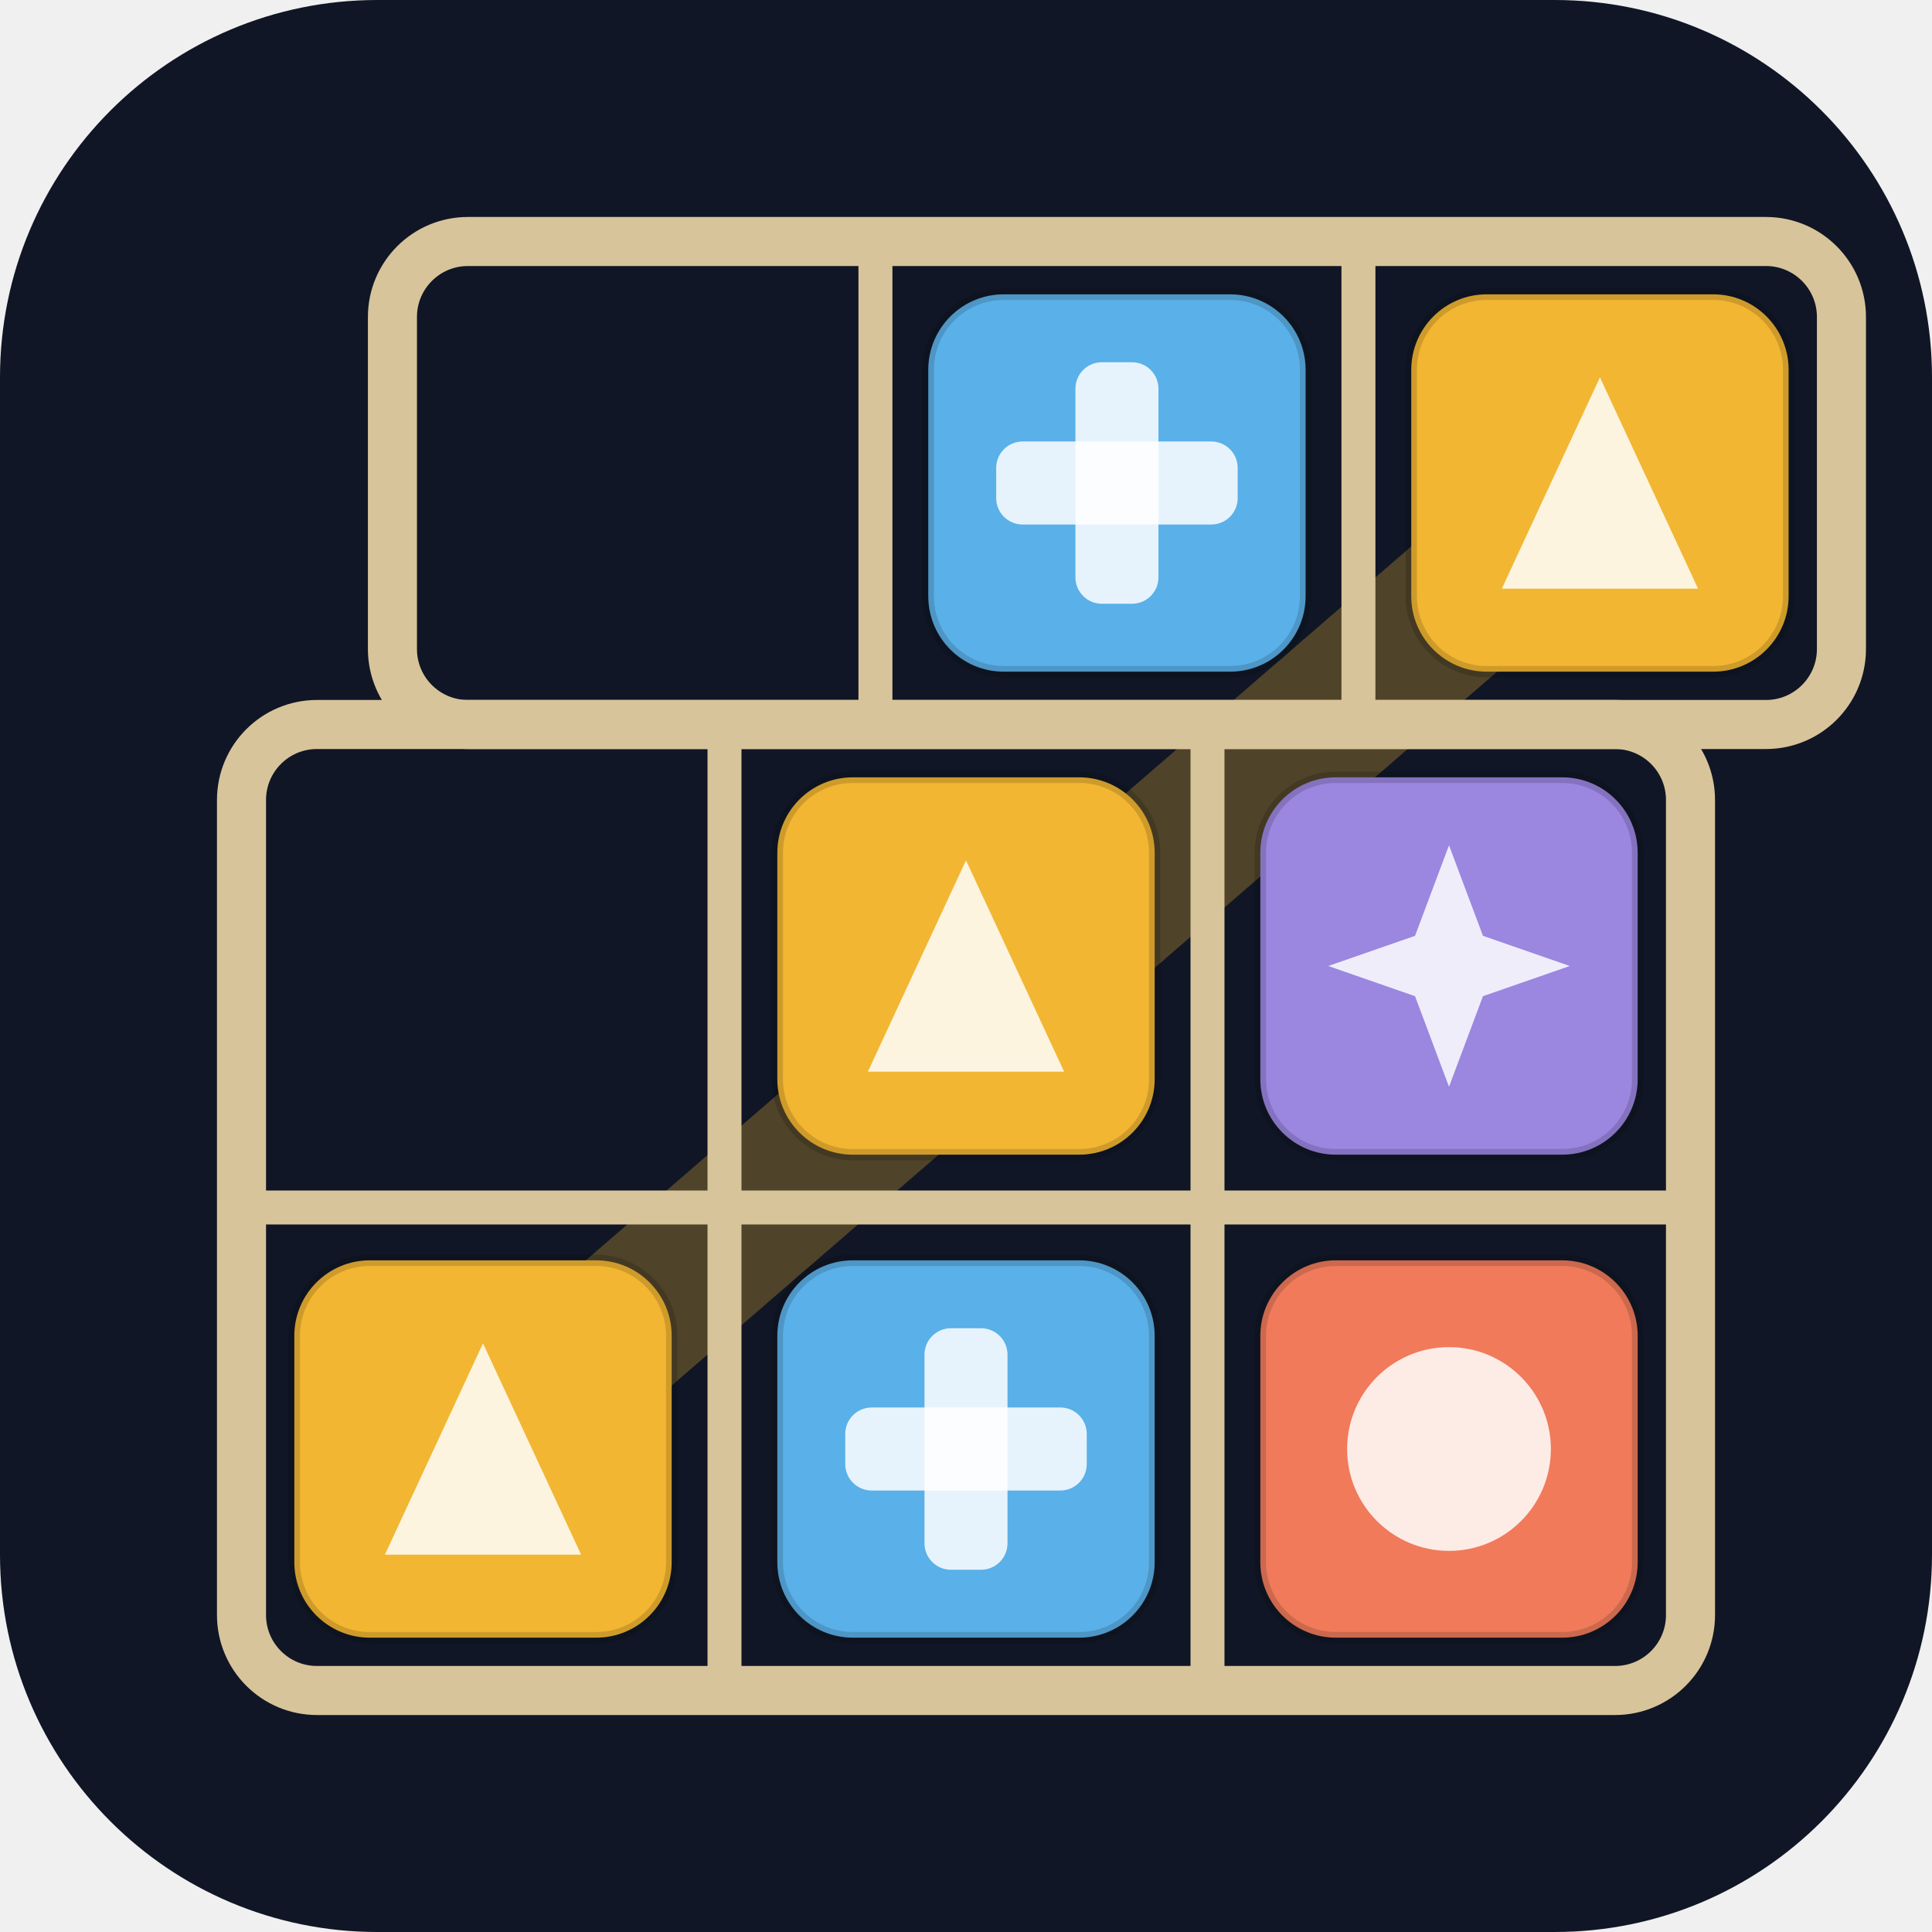
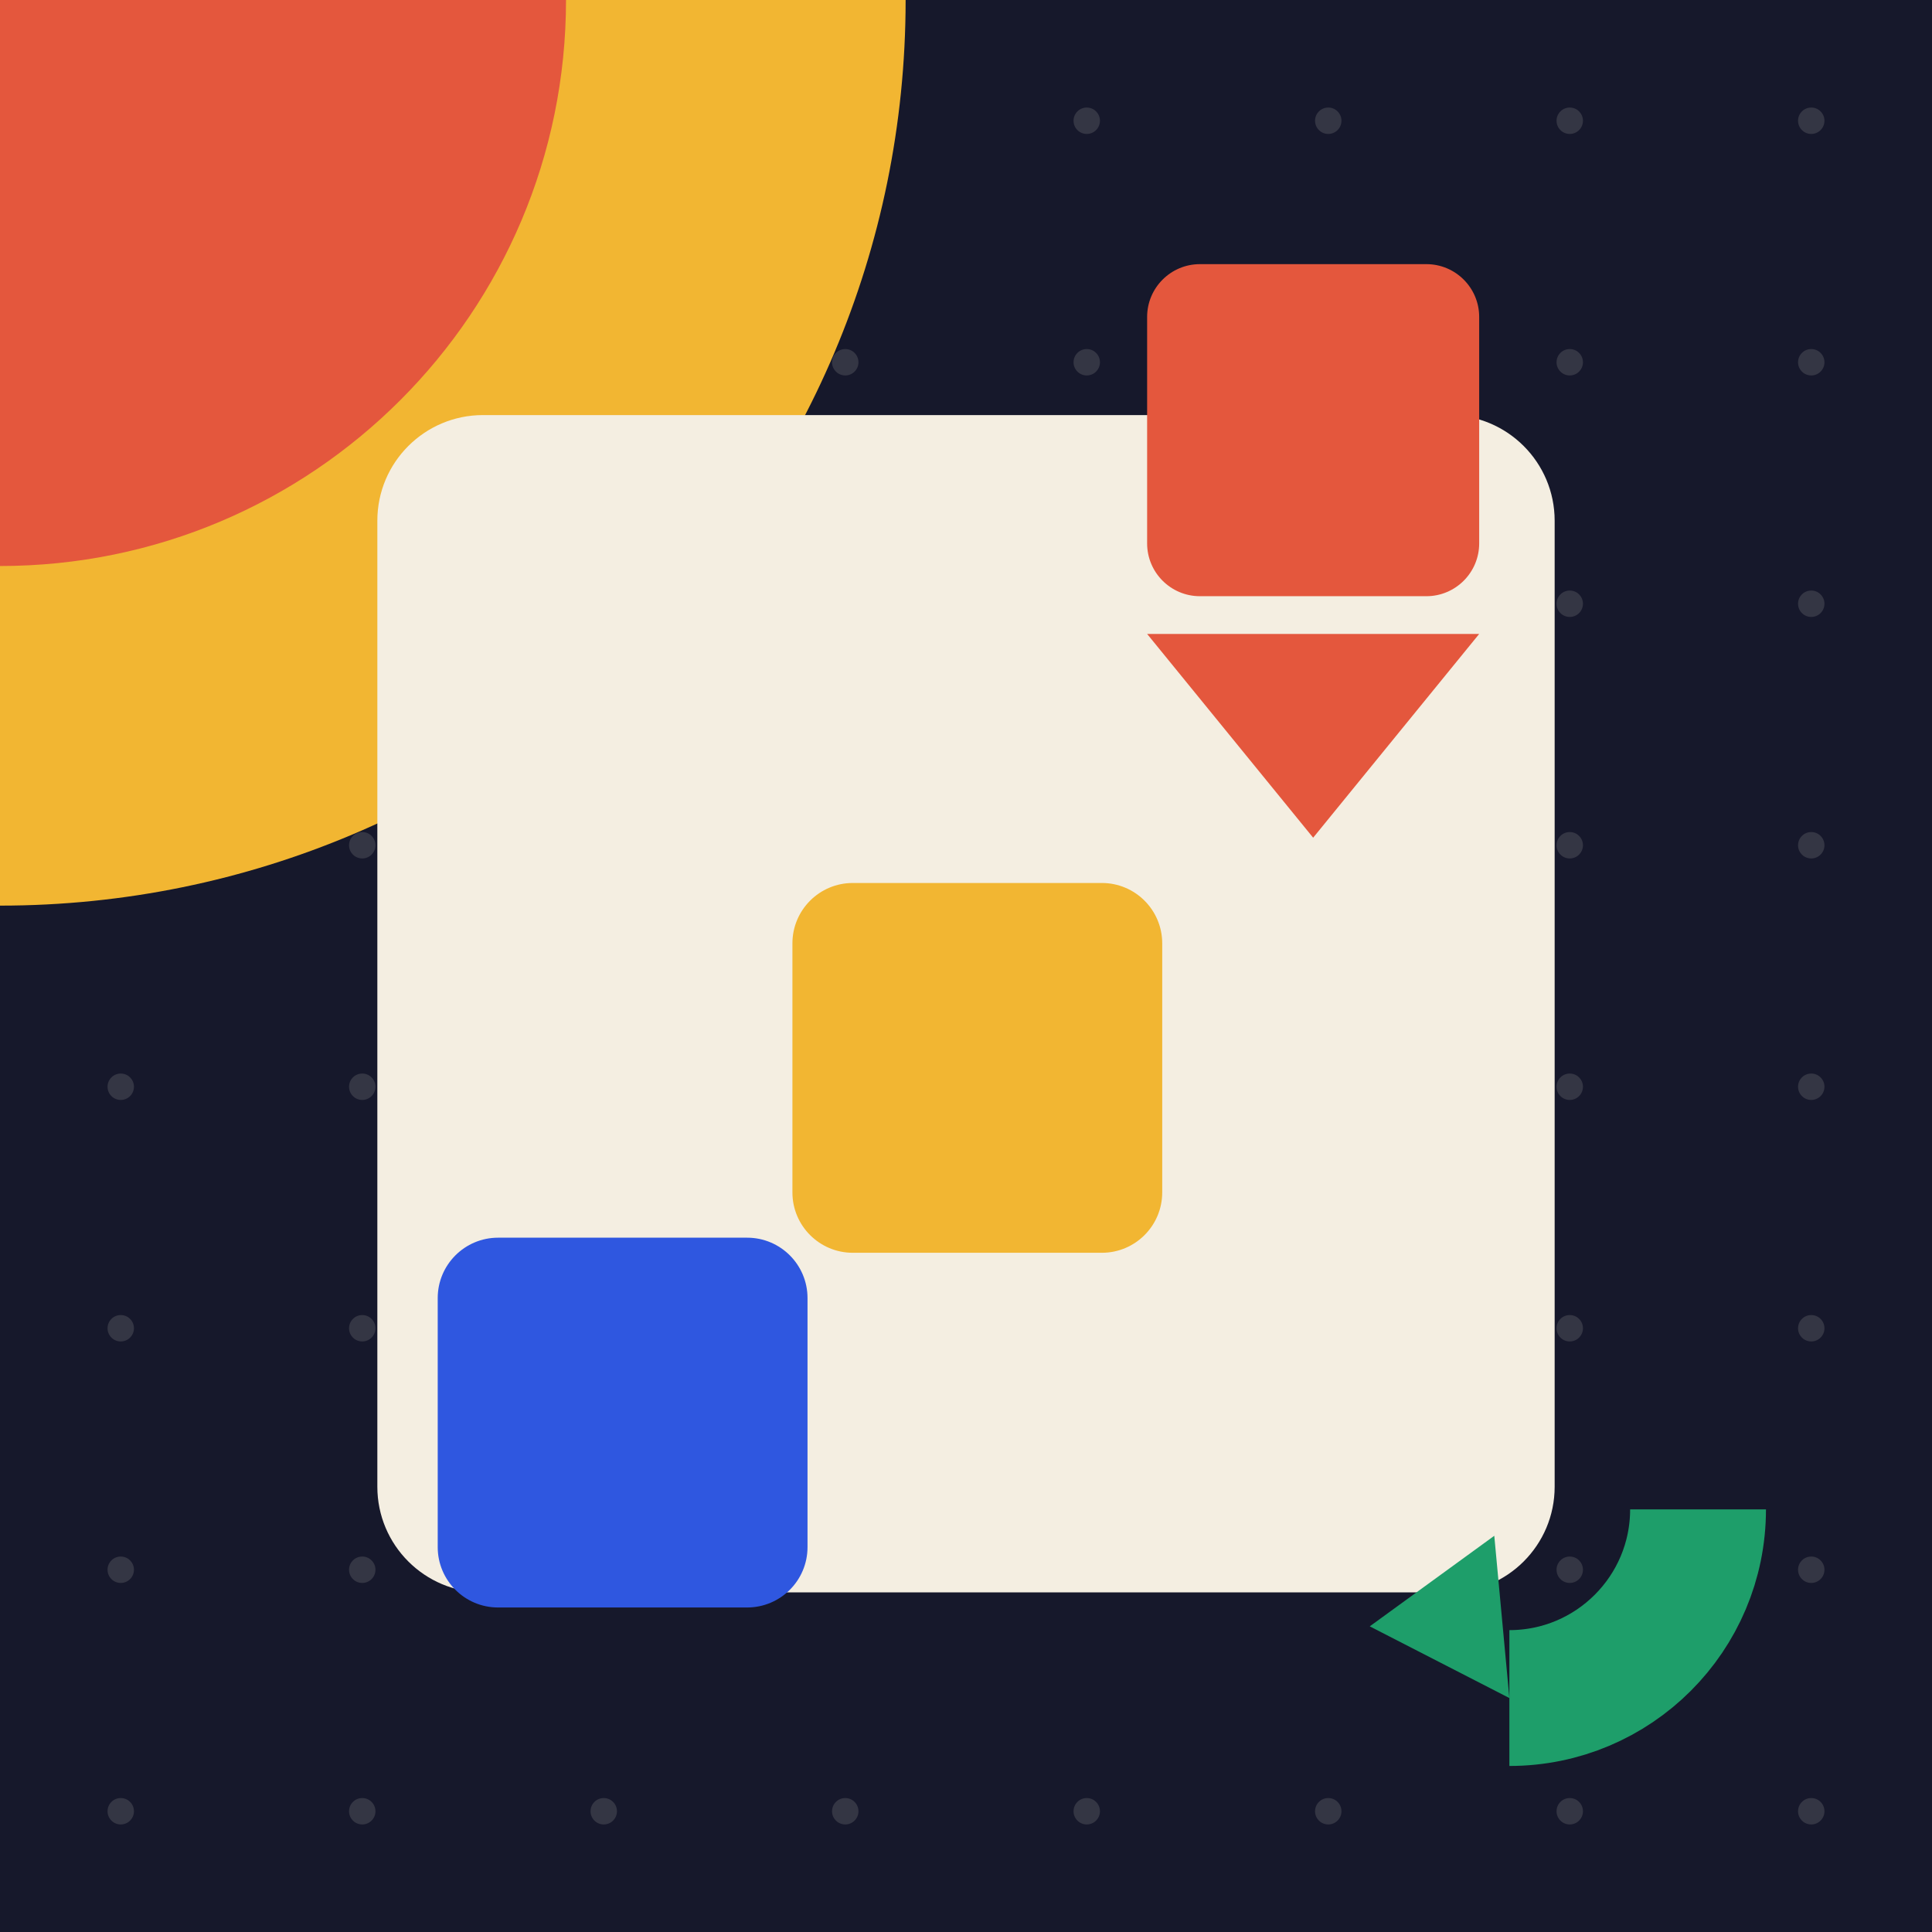
- <svg xmlns="http://www.w3.org/2000/svg" viewBox="0 0 512 512">
-   <rect width="512" height="512" rx="100" fill="#101626" />
-   <line x1="128" y1="384" x2="424" y2="128" stroke="#f2b632" stroke-width="40" stroke-linecap="round" opacity="0.28" />
-   <rect x="64" y="192" width="384" height="256" rx="20" fill="none" stroke="#d8c49a" stroke-width="13" />
-   <line x1="192" y1="192" x2="192" y2="448" stroke="#d8c49a" stroke-width="9" />
-   <line x1="320" y1="192" x2="320" y2="448" stroke="#d8c49a" stroke-width="9" />
-   <line x1="64" y1="320" x2="448" y2="320" stroke="#d8c49a" stroke-width="9" />
-   <rect x="104" y="64" width="384" height="128" rx="20" fill="none" stroke="#d8c49a" stroke-width="13" />
-   <line x1="232" y1="64" x2="232" y2="192" stroke="#d8c49a" stroke-width="9" />
-   <line x1="360" y1="64" x2="360" y2="192" stroke="#d8c49a" stroke-width="9" />
-   <g transform="translate(78,334)">
-     <rect width="100" height="100" rx="20" fill="#f2b632" stroke="#00000026" stroke-width="3" />
-     <path d="M50,22 L76,78 L24,78 Z" fill="#ffffff" opacity="0.85" />
+ <svg xmlns="http://www.w3.org/2000/svg" viewBox="0 0 1024 1024">
+   <rect width="1024" height="1024" fill="#16182B" />
+   <g fill="#F4EEE1" opacity="0.14">
+     <circle cx="64" cy="64" r="7" />
+     <circle cx="192" cy="64" r="7" />
+     <circle cx="320" cy="64" r="7" />
+     <circle cx="448" cy="64" r="7" />
+     <circle cx="576" cy="64" r="7" />
+     <circle cx="704" cy="64" r="7" />
+     <circle cx="832" cy="64" r="7" />
+     <circle cx="960" cy="64" r="7" />
+     <circle cx="64" cy="192" r="7" />
+     <circle cx="192" cy="192" r="7" />
+     <circle cx="320" cy="192" r="7" />
+     <circle cx="448" cy="192" r="7" />
+     <circle cx="576" cy="192" r="7" />
+     <circle cx="704" cy="192" r="7" />
+     <circle cx="832" cy="192" r="7" />
+     <circle cx="960" cy="192" r="7" />
+     <circle cx="64" cy="320" r="7" />
+     <circle cx="192" cy="320" r="7" />
+     <circle cx="320" cy="320" r="7" />
+     <circle cx="448" cy="320" r="7" />
+     <circle cx="576" cy="320" r="7" />
+     <circle cx="704" cy="320" r="7" />
+     <circle cx="832" cy="320" r="7" />
+     <circle cx="960" cy="320" r="7" />
+     <circle cx="64" cy="448" r="7" />
+     <circle cx="192" cy="448" r="7" />
+     <circle cx="320" cy="448" r="7" />
+     <circle cx="448" cy="448" r="7" />
+     <circle cx="576" cy="448" r="7" />
+     <circle cx="704" cy="448" r="7" />
+     <circle cx="832" cy="448" r="7" />
+     <circle cx="960" cy="448" r="7" />
+     <circle cx="64" cy="576" r="7" />
+     <circle cx="192" cy="576" r="7" />
+     <circle cx="320" cy="576" r="7" />
+     <circle cx="448" cy="576" r="7" />
+     <circle cx="576" cy="576" r="7" />
+     <circle cx="704" cy="576" r="7" />
+     <circle cx="832" cy="576" r="7" />
+     <circle cx="960" cy="576" r="7" />
+     <circle cx="64" cy="704" r="7" />
+     <circle cx="192" cy="704" r="7" />
+     <circle cx="320" cy="704" r="7" />
+     <circle cx="448" cy="704" r="7" />
+     <circle cx="576" cy="704" r="7" />
+     <circle cx="704" cy="704" r="7" />
+     <circle cx="832" cy="704" r="7" />
+     <circle cx="960" cy="704" r="7" />
+     <circle cx="64" cy="832" r="7" />
+     <circle cx="192" cy="832" r="7" />
+     <circle cx="320" cy="832" r="7" />
+     <circle cx="448" cy="832" r="7" />
+     <circle cx="576" cy="832" r="7" />
+     <circle cx="704" cy="832" r="7" />
+     <circle cx="832" cy="832" r="7" />
+     <circle cx="960" cy="832" r="7" />
+     <circle cx="64" cy="960" r="7" />
+     <circle cx="192" cy="960" r="7" />
+     <circle cx="320" cy="960" r="7" />
+     <circle cx="448" cy="960" r="7" />
+     <circle cx="576" cy="960" r="7" />
+     <circle cx="704" cy="960" r="7" />
+     <circle cx="832" cy="960" r="7" />
+     <circle cx="960" cy="960" r="7" />
  </g>
-   <g transform="translate(206,334)">
-     <rect width="100" height="100" rx="20" fill="#5ab0e8" stroke="#00000026" stroke-width="3" />
-     <rect x="39" y="18" width="22" height="64" rx="7" fill="#ffffff" opacity="0.85" />
-     <rect x="18" y="39" width="64" height="22" rx="7" fill="#ffffff" opacity="0.85" />
-   </g>
-   <g transform="translate(334,334)">
-     <rect width="100" height="100" rx="20" fill="#f07a5a" stroke="#00000026" stroke-width="3" />
-     <circle cx="50" cy="50" r="27" fill="#ffffff" opacity="0.85" />
-   </g>
-   <g transform="translate(206,206)">
-     <rect width="100" height="100" rx="20" fill="#f2b632" stroke="#00000026" stroke-width="3" />
-     <path d="M50,22 L76,78 L24,78 Z" fill="#ffffff" opacity="0.85" />
-   </g>
-   <g transform="translate(334,206)">
-     <rect width="100" height="100" rx="20" fill="#9b86e0" stroke="#00000026" stroke-width="3" />
-     <path d="M50,18 L59,42 L82,50 L59,58 L50,82 L41,58 L18,50 L41,42 Z" fill="#ffffff" opacity="0.85" />
-   </g>
-   <g transform="translate(246,78)">
-     <rect width="100" height="100" rx="20" fill="#5ab0e8" stroke="#00000026" stroke-width="3" />
-     <rect x="39" y="18" width="22" height="64" rx="7" fill="#ffffff" opacity="0.85" />
-     <rect x="18" y="39" width="64" height="22" rx="7" fill="#ffffff" opacity="0.85" />
-   </g>
-   <g transform="translate(374,78)">
-     <rect width="100" height="100" rx="20" fill="#f2b632" stroke="#00000026" stroke-width="3" />
-     <path d="M50,22 L76,78 L24,78 Z" fill="#ffffff" opacity="0.85" />
-   </g>
+   <path d="M0 0H480A480 480 0 0 1 0 480z" fill="#F2B632" />
+   <path d="M0 0H300A300 300 0 0 1 0 300z" fill="#E4573D" />
+   <rect x="200" y="220" width="624" height="624" rx="56" fill="#F4EEE1" />
+   <rect x="232" y="656" width="196" height="196" rx="32" fill="#2F57E0" />
+   <rect x="420" y="468" width="196" height="196" rx="32" fill="#F2B632" />
+   <path d="M608 336 H784 L696 444z" fill="#E4573D" />
+   <rect x="608" y="140" width="176" height="176" rx="28" fill="#E4573D" />
+   <path d="M900 800A100 100 0 0 1 800 900" fill="none" stroke="#1E9E6A" stroke-width="72" />
+   <path d="M726 862 L800 900 L792 814z" fill="#1E9E6A" />
</svg>
